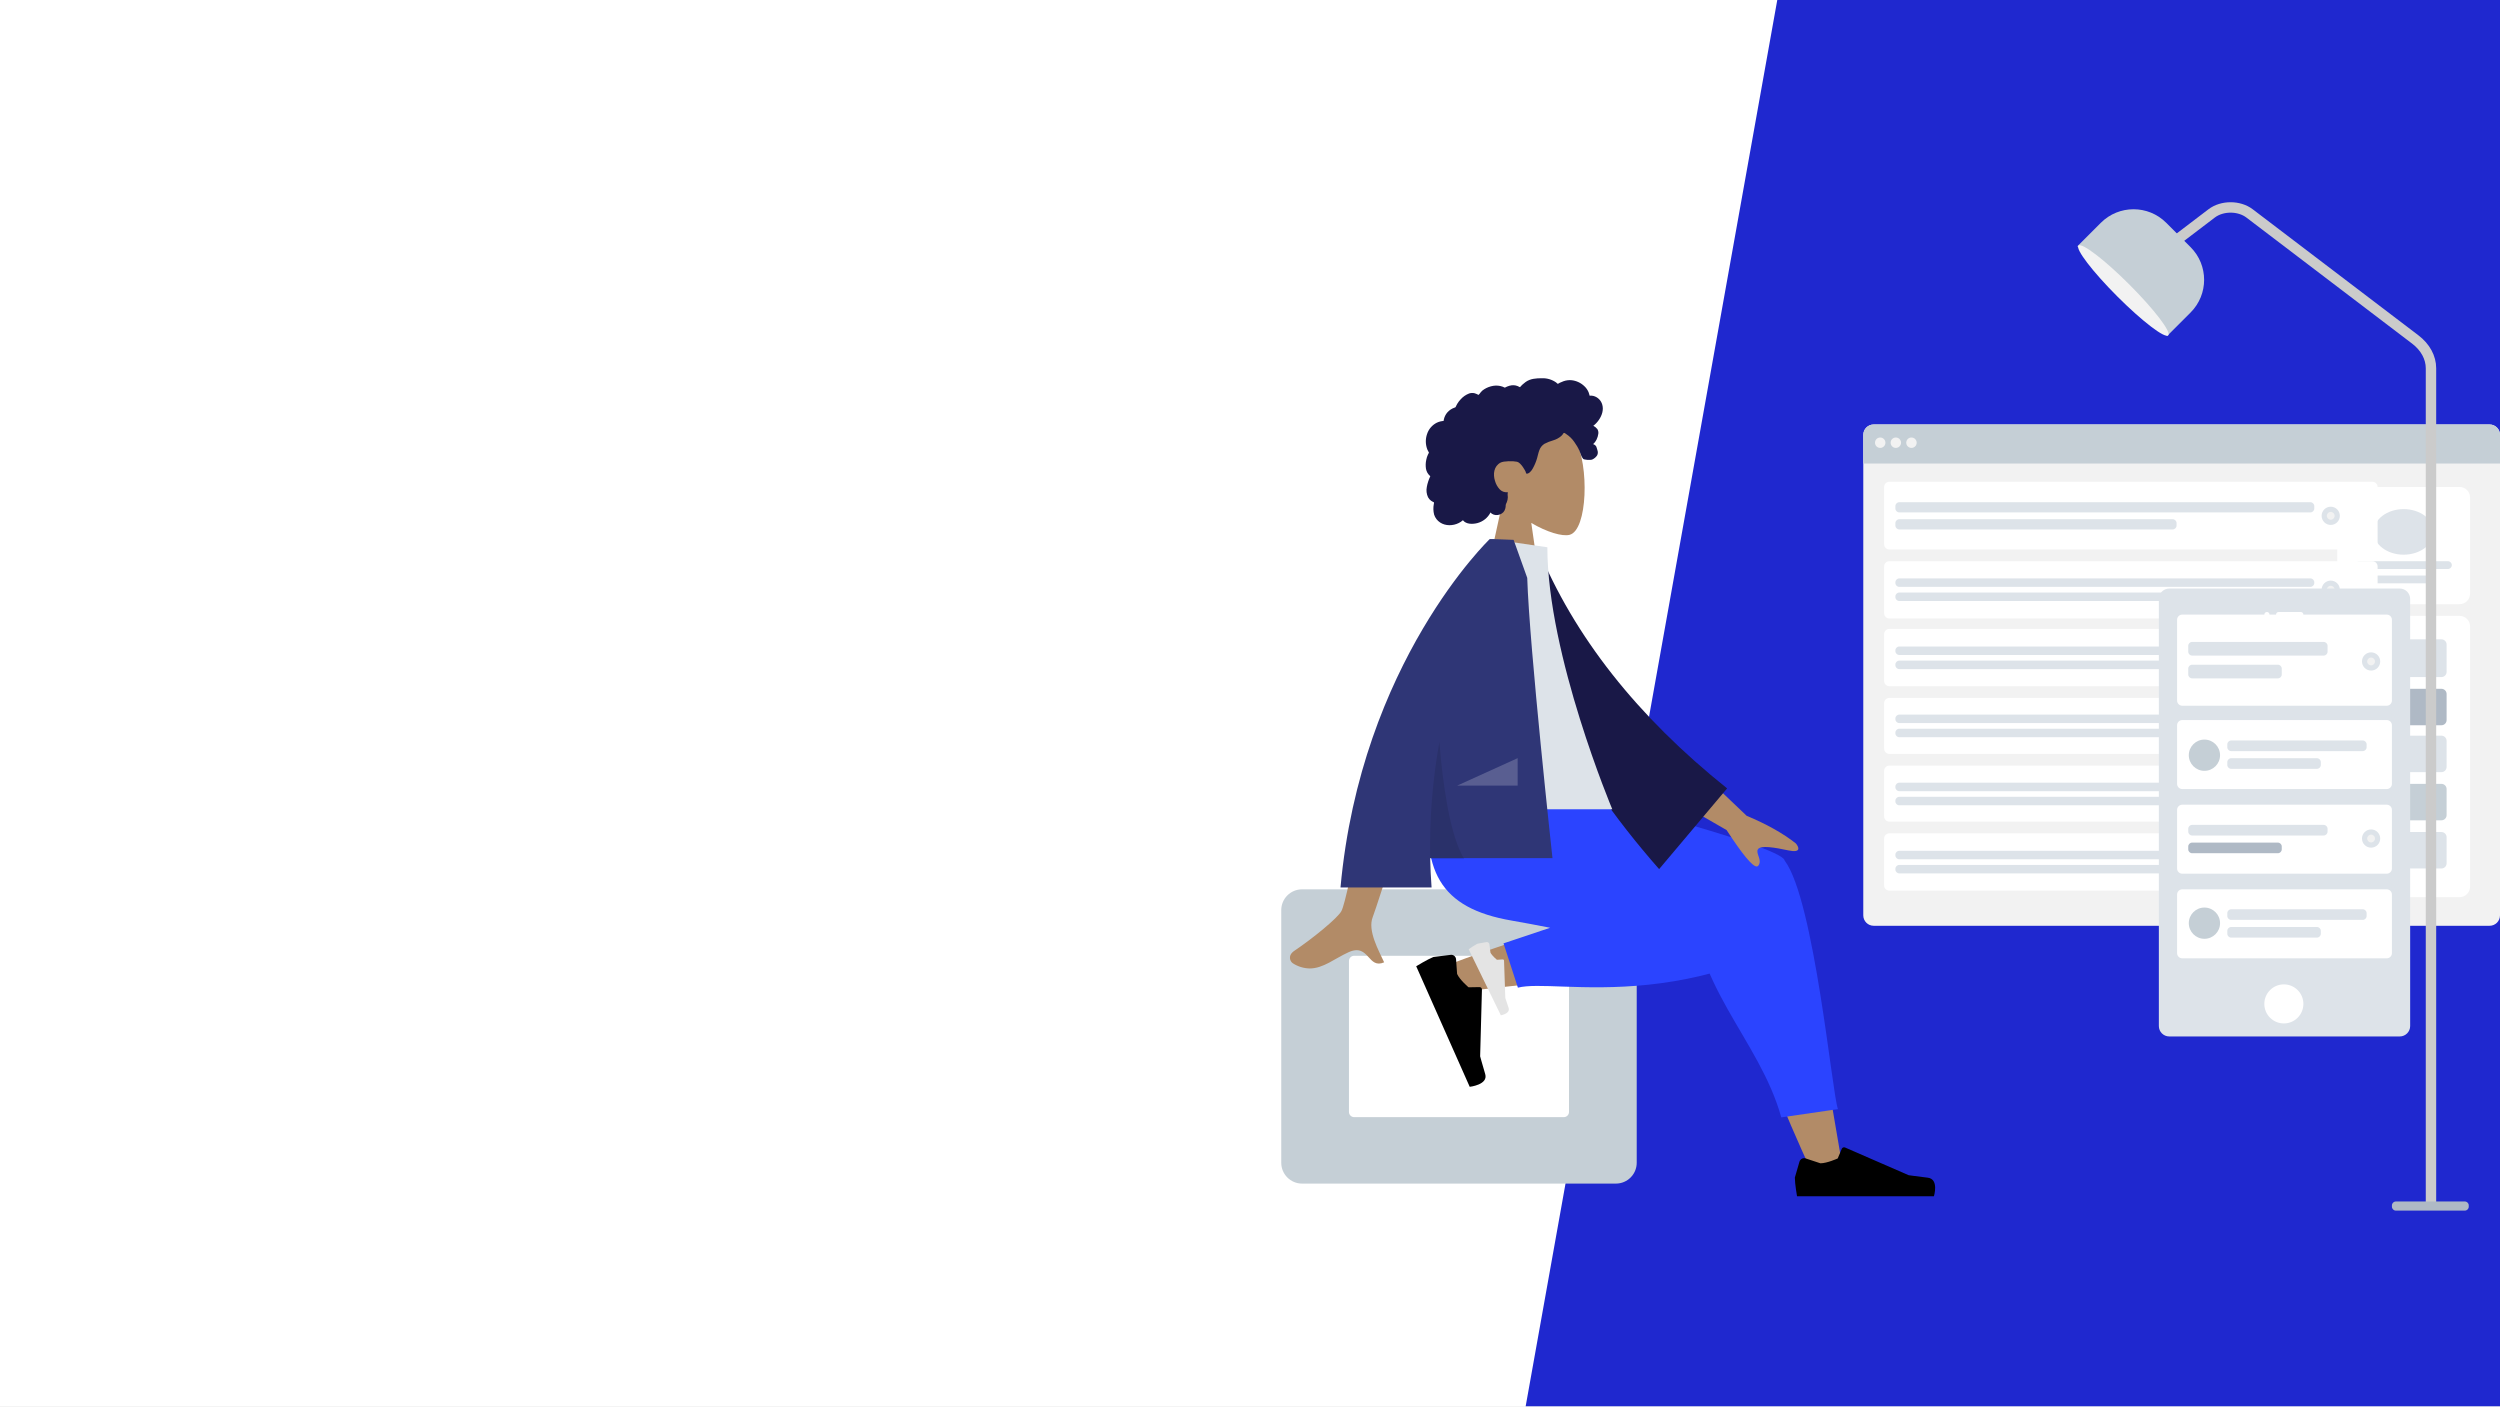
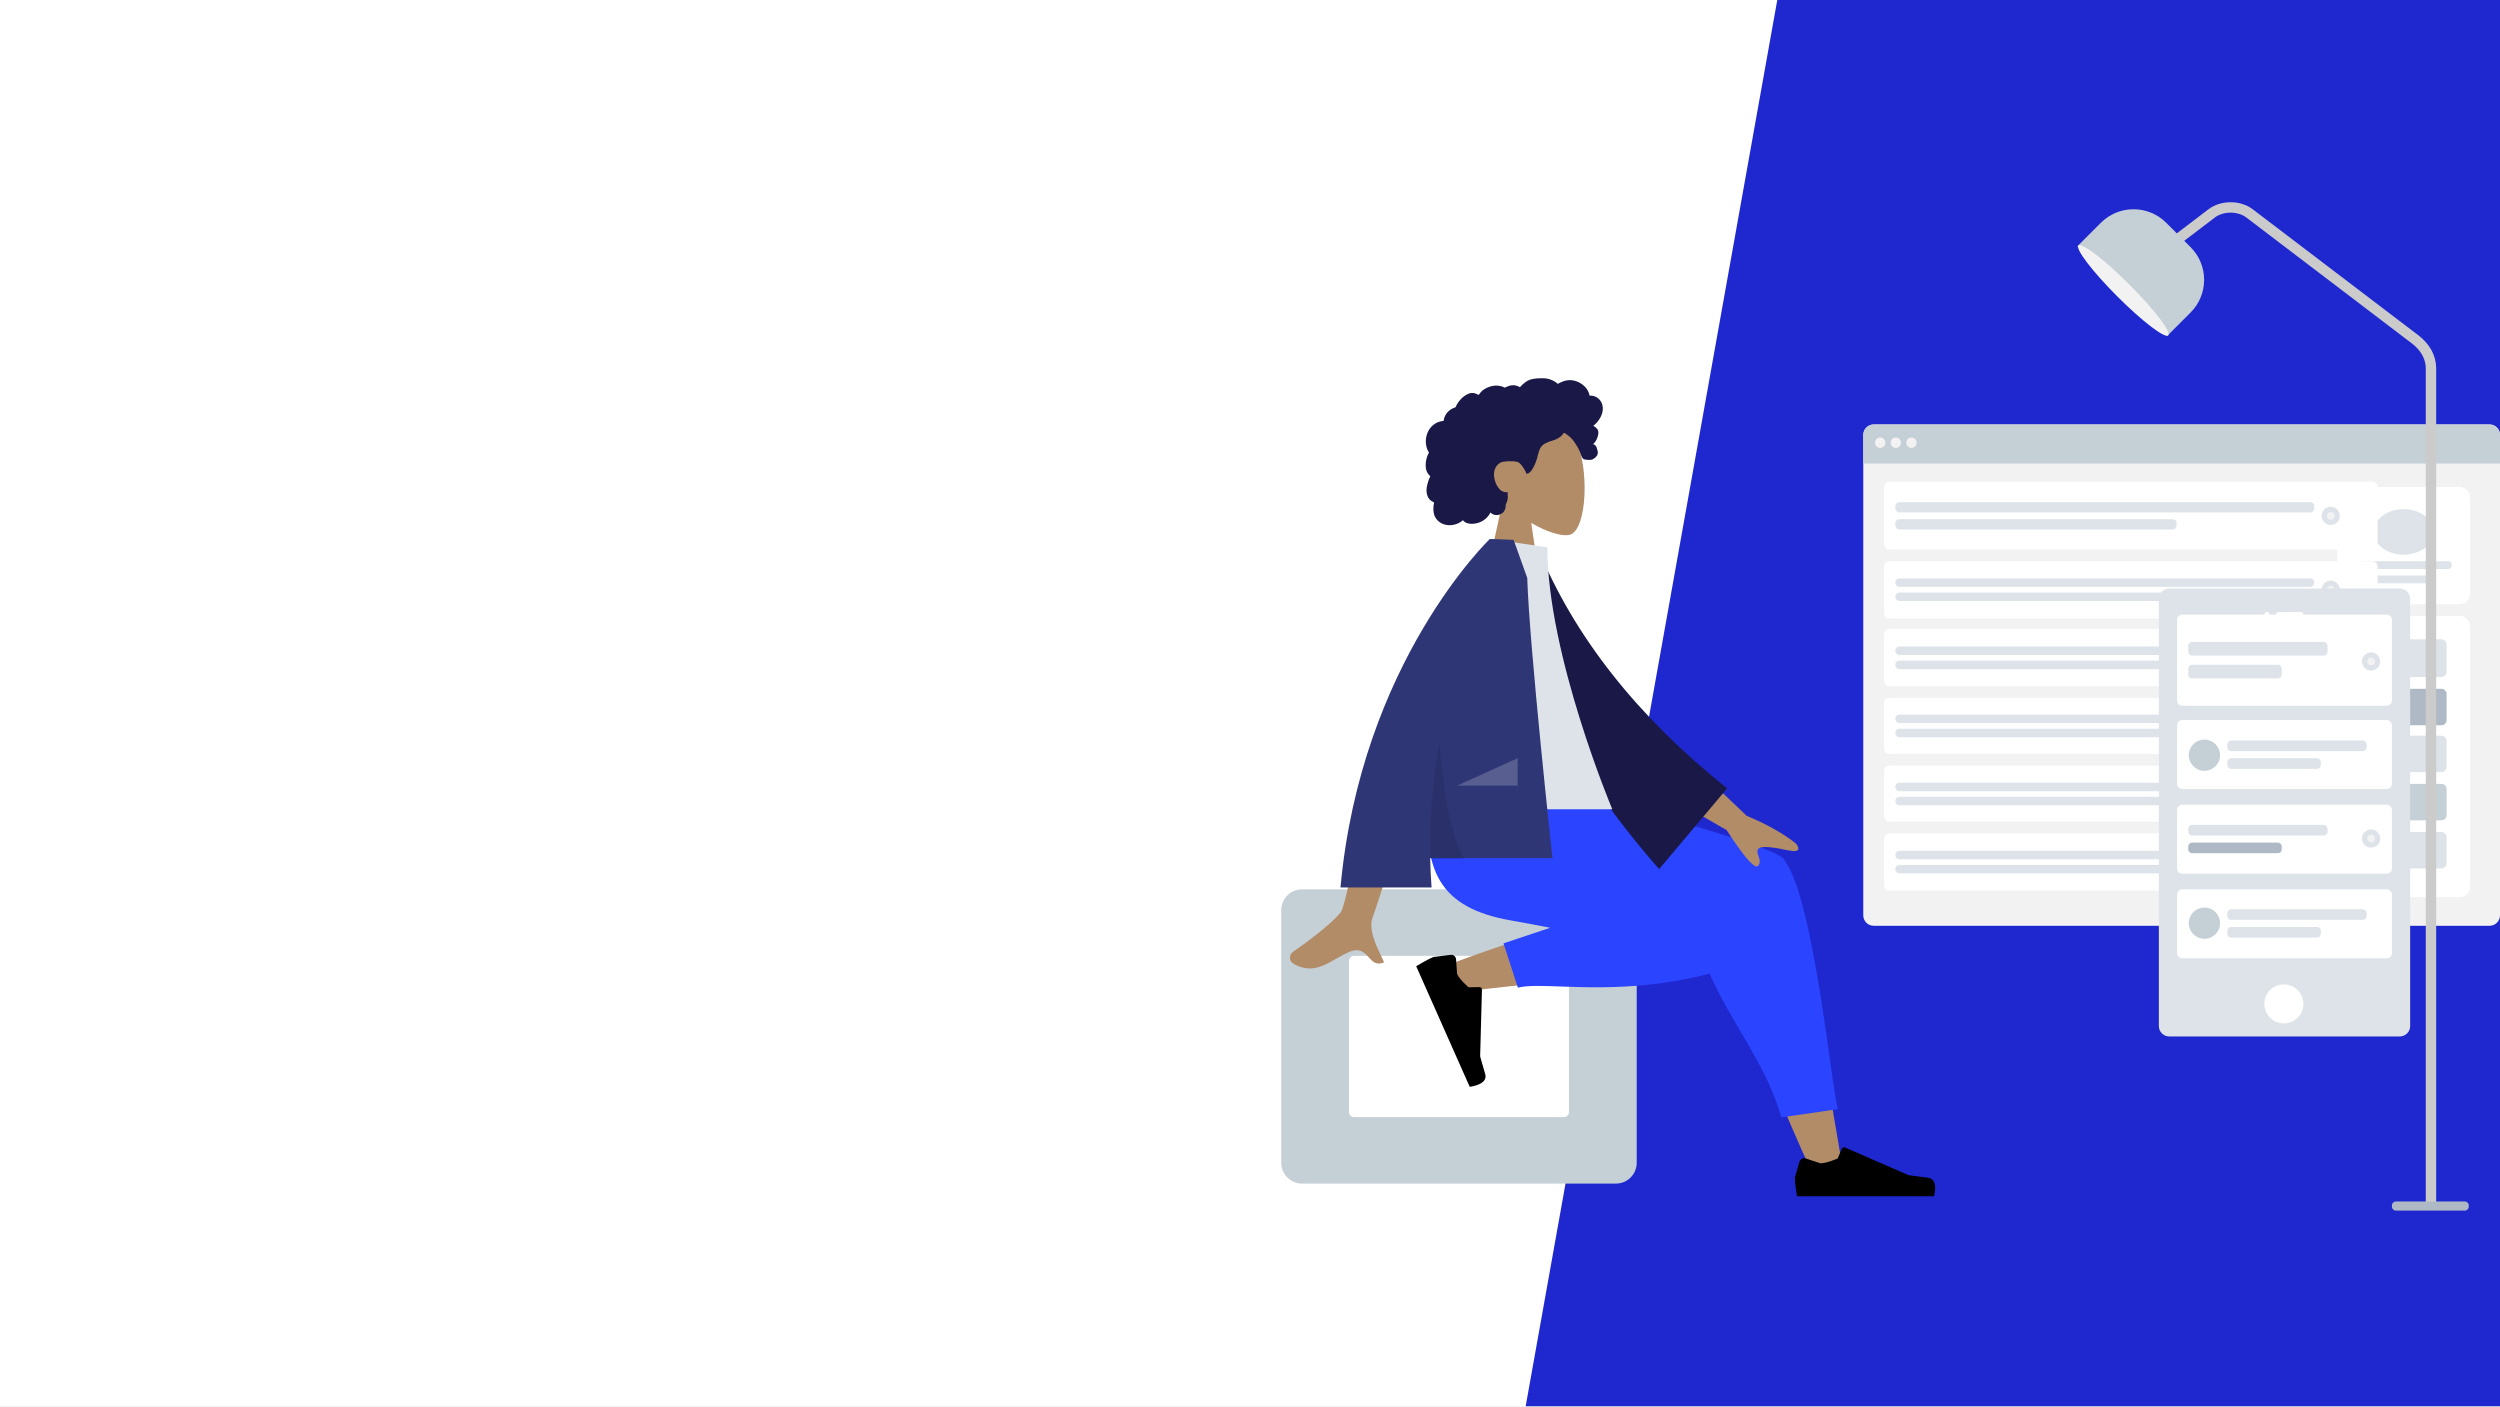
<svg xmlns="http://www.w3.org/2000/svg" width="1920" height="1080" viewBox="0 0 1920 1080">
  <defs>
    <clipPath id="b">
      <rect width="1920" height="1080" />
    </clipPath>
  </defs>
  <g id="a" clip-path="url(#b)">
    <rect width="1920" height="1080" fill="#fff" />
    <path d="M424,0H-279.054L-473,1084H424Z" transform="translate(1644)" fill="#1f28cf" />
    <g transform="translate(904 265)">
      <g transform="translate(135)">
        <g transform="translate(100.116 56)">
          <path d="M0,133,15.344,62.838C6.787,52.984.995,40.906,1.962,27.375c2.79-38.99,58.114-30.412,68.875-10.734s9.484,69.6-4.424,73.112c-5.547,1.4-17.363-2.033-29.39-9.144L44.572,133Z" transform="translate(-0.116)" fill="#b28b67" />
        </g>
        <path d="M135.635,20.316a9.561,9.561,0,0,0-6.775-6.711,9.129,9.129,0,0,0-2.493-.242c-.3.012-.385.1-.525-.109a2.639,2.639,0,0,1-.149-.7,13.025,13.025,0,0,0-.506-1.64,13.375,13.375,0,0,0-3.306-4.8,16.81,16.81,0,0,0-10-4.619,14.894,14.894,0,0,0-6.009.8,24.1,24.1,0,0,0-2.917,1.218c-.285.139-1.208.822-1.494.778-.316-.049-.95-.815-1.206-1.007A17.961,17.961,0,0,0,89.221,0C84.763.033,80.47.25,76.752,2.9A24.814,24.814,0,0,0,74.5,4.73c-.376.341-.74.695-1.087,1.063q-.314.334-.61.683c-.333.4-.28.526-.746.25a9.447,9.447,0,0,0-5.951-1.308,13.563,13.563,0,0,0-3.592.991,7.885,7.885,0,0,1-1.709.819,8.387,8.387,0,0,1-1.728-.749,14.483,14.483,0,0,0-7.18-.649,18.8,18.8,0,0,0-7.04,2.7,9.388,9.388,0,0,0-2.609,2.317c-.307.414-.584.851-.932,1.235-.2.225-.607.455-.716.739a15.648,15.648,0,0,0-2.984-1.286,7.517,7.517,0,0,0-4.2.156A16.7,16.7,0,0,0,26.8,16.29,18.4,18.4,0,0,0,24.347,19.5q-.5.828-.917,1.7a6.252,6.252,0,0,1-.4.886c-.23.326-.384.332-.8.475a12.938,12.938,0,0,0-5.5,3.6,12.261,12.261,0,0,0-2.847,5.9,2.94,2.94,0,0,1-.114.726c-.1.1-.529.053-.69.071a14.826,14.826,0,0,0-1.653.285,13.858,13.858,0,0,0-2.906,1.021,14.926,14.926,0,0,0-7.444,8.682A17.23,17.23,0,0,0,1.355,54.9a11.678,11.678,0,0,0,.917,1.766c.219.345.29.345.148.707-.159.4-.449.793-.637,1.186A16.741,16.741,0,0,0,.466,62.594a18.478,18.478,0,0,0-.227,6.969,9.909,9.909,0,0,0,1.1,3.058,8.769,8.769,0,0,0,.966,1.368c.19.221.391.431.6.633a3.98,3.98,0,0,1,.381.345c.25.314.3.056.174.517a20.382,20.382,0,0,1-.84,1.908c-.258.646-.491,1.3-.7,1.963A28.4,28.4,0,0,0,.893,83.445a12.573,12.573,0,0,0,.928,7.946,8,8,0,0,0,2.3,2.677,8.585,8.585,0,0,0,1.512.9c.274.127.624.182.749.441.135.279-.065.832-.111,1.143a18.621,18.621,0,0,0,.229,8.209,11.368,11.368,0,0,0,4.6,6.034c4.211,2.773,9.888,2.617,14.313.4a15.043,15.043,0,0,0,3.2-2.145c2.451,3.223,7.5,3.121,11.078,2.2A15.831,15.831,0,0,0,49.8,103.088c2.822,3.355,8.743,2.266,10.7-1.373a8.561,8.561,0,0,0,.9-2.866c.074-.522.027-1.049.082-1.568a7.988,7.988,0,0,1,.782-1.941,10.5,10.5,0,0,0,.833-3.869,19.19,19.19,0,0,0-.152-2.077,6.979,6.979,0,0,1,.217-1.825,8.734,8.734,0,0,1-3.618-.442,7.146,7.146,0,0,1-2.8-1.921,15.826,15.826,0,0,1-3.519-6.425c-1.591-5.088-.939-11.193,4.3-13.986,2.441-1.3,9.754-1.3,12.661-.654,3.057.676,6.523,7.264,6.693,7.884.106.383.052.858.413,1.113.792.562,2.1-.413,2.683-.894a10.361,10.361,0,0,0,2.35-3.054,37.287,37.287,0,0,0,3.224-7.724c.6-2.058.977-4.181,1.756-6.187a9.5,9.5,0,0,1,3.9-4.911,34.784,34.784,0,0,1,6.7-2.651,16.758,16.758,0,0,0,6.2-3.328,8.441,8.441,0,0,0,1.064-1.158c.244-.332.484-.968.855-1.179.577-.328,1.419.524,1.918.834a21.916,21.916,0,0,1,6.17,5.982,36.99,36.99,0,0,1,4.1,7.122c.814,1.916,1.323,4.369,2.755,5.939.64.7,5.393,1.125,6.933.513a8.7,8.7,0,0,0,3.782-3.2,4.863,4.863,0,0,0,.429-3.255c-.133-.657-.4-1.27-.553-1.915a5.87,5.87,0,0,0-.509-1.55,3.9,3.9,0,0,0-2.44-1.9,11.21,11.21,0,0,0,2.635-3.491,14.719,14.719,0,0,0,1.364-4.548,5.415,5.415,0,0,0-.755-3.542,9.5,9.5,0,0,0-3.1-2.51,19.855,19.855,0,0,0,4.311-4.585C135.38,28.582,136.805,24.334,135.635,20.316Z" transform="translate(55.912 25.485)" fill="#191847" />
      </g>
      <g transform="translate(0 340.769)">
        <g transform="translate(0 77.231)">
          <path d="M257,226H16A16,16,0,0,1,0,210V16A16,16,0,0,1,16,0H257a16,16,0,0,1,16,16V210a16,16,0,0,1-16,16ZM56,51.033a4,4,0,0,0-4,4V170.968a4,4,0,0,0,4,4H217a4,4,0,0,0,4-4V55.032a4,4,0,0,0-4-4Z" transform="translate(80 0)" fill="#c5cfd6" />
        </g>
        <path d="M235.9,117.258C224.029,76.65,215,40.916,212.718,27.572,207.275-4.248,254.58-6.1,260.833,9.712c9.464,23.936,25.986,102.58,45.837,221.369l-22.691,6.466C260.1,185.926,242.83,140.974,235.9,117.258ZM6.99,75.541C28.9,67.082,105.625,40.61,142.63,33.123c10.634-2.153,20.94-4.152,30.63-5.959,28.8-5.37,43.724,45.38,15.984,49.28-69.082,9.712-167.02,19.74-175.4,20.866a10.929,10.929,0,0,1-1.451.1C1.4,97.409-6.208,80.636,6.99,75.541Z" transform="translate(204.225 58.555)" fill="#b28b67" />
        <path d="M118.831,77.783a23.115,23.115,0,0,1-.321-6.031L0,12.828V0H14.094S186.073,42.8,189.856,54.862c.027.085.05.17.071.256q.088.113.174.228c22.722,30.522,36.33,179.532,40.8,190.689l-43.54,6.345C170.7,192.056,117.416,150.032,118.831,77.783Z" transform="translate(276.653)" fill="#2b44ff" />
        <path d="M57.919,118.74l35.794-11.992c-10.841-2.12-20.829-4.012-29.372-5.476C9.15,91.816-6.945,62.96,2.571,0h101.69C120.872,4.661,207.2,40.021,251.99,58.828c29.644,12.448,20.3,57.321,3.511,69a1.6,1.6,0,0,1-.931,1.421c-62.106,25.14-115.289,23.92-150.21,22.7-15.858-.554-27.95-1.109-35.4.806Z" transform="translate(192.785)" fill="#2b44ff" />
-         <g transform="matrix(0.438, 0.899, -0.899, 0.438, 259.069, 104.037)">
-           <path d="M4.474,5.033A2,2,0,0,0,1.908,6.381L0,13.106A64.242,64.242,0,0,0,.9,21H57.3s2.2-7.268-2.538-7.848-7.87-1.047-7.87-1.047L20.68.419a1,1,0,0,0-1.332.532L17.663,5.039s-4.385,2.046-7.127,2.046Z" transform="translate(1 19)" fill="#e4e4e4" />
-         </g>
        <g transform="translate(183.003 120.121)">
          <path d="M8.337,8.889a3.744,3.744,0,0,0-4.781,2.455L0,23.585c0,4.924,1.68,14.371,1.68,14.371H106.8s4.1-13.231-4.731-14.286S87.4,21.765,87.4,21.765L38.542.49a1.88,1.88,0,0,0-2.482.969L32.92,8.9s-8.172,3.724-13.282,3.724Z" transform="translate(291.441 154.899)" />
          <path d="M10.06,11.508a3.677,3.677,0,0,0-4.644,2.625L1.79,26.9c-.081,5.115,1.381,14.9,1.381,14.9L104.4,40.152s4.163-13.808-4.321-14.765-14.093-1.748-14.093-1.748l-46.7-21.33a1.811,1.811,0,0,0-2.406,1.045l-3.147,7.779s-7.931,4-12.851,4.077Z" transform="matrix(0.391, 0.921, -0.921, 0.391, 37.898, -3.074)" />
        </g>
      </g>
      <g transform="translate(23 149)">
        <path d="M2.286,163.6c-2.08-1.253-4.358-5.97,1.146-9.656,13.714-9.185,33.475-25.258,36.146-30.55,5.461-10.821,24.06-116.3,24.06-116.3l38.947.151s-36.072,113.738-38.947,120.7c-4.312,10.44,4.814,26.338,8.716,34.882-6.151,2.689-9.009-.744-12.137-4.176-3.335-3.658-6.98-7.317-15.252-3.557-10.587,4.812-19.34,12.448-29.774,12.447A24.622,24.622,0,0,1,2.286,163.6ZM335.342,61.251l-54.9-31.615L297.977,0l52.8,50.307q23.042,9.6,37.759,21.2c2.207,2.6,4.609,7.581-5.772,5.352s-21.4-4.117-23.356-.821,3.8,8.351.191,12.668a1.377,1.377,0,0,1-1.106.516Q353.522,89.223,335.342,61.251Z" transform="translate(63.67 162.237)" fill="#b28b67" />
        <path d="M.057,4.34,15.877.246Q66.189,97.782,176.735,171.42l-46.642,66.313C54.359,165.278,4.825,88.022.057,4.34Z" transform="matrix(0.996, 0.087, -0.087, 0.996, 238.311, 5.378)" fill="#191847" />
        <path d="M0,207.523H143.508S93.637,89.085,93.637,6.3L50.347,0C16.326,53.443,6.718,119.243,0,207.523Z" transform="translate(167.736)" fill="#dde3e9" />
        <path d="M0,267.595C15.7,94.652,114.628,0,114.628,0l.034.029L114.678,0H117.5c5.072.17,15.45.614,15.45.614l10.46,29.2c1.661,53.4,19.385,215.22,19.385,215.22H68.865q.24,11.128,1.082,22.562Z" transform="translate(102.506 0)" fill="#2f3676" />
        <path d="M26.285,90.106H.116A454.506,454.506,0,0,1,7.2,0,478.666,478.666,0,0,0,13.51,50.4c3.409,18.037,7.707,31.4,12.773,39.7Z" transform="translate(171.271 155.646)" fill="rgba(0,0,0,0.1)" />
        <path d="M0,21.063,46.387,0V21.063Z" transform="translate(192.172 168.256)" fill="rgba(255,255,255,0.2)" />
      </g>
    </g>
    <g transform="translate(1431 326)">
      <rect width="489" height="385" rx="8" fill="#f2f2f2" />
      <rect width="102" height="90" rx="8" transform="translate(364 48)" fill="#fff" />
      <g transform="translate(378.444 65)">
        <ellipse cx="23" cy="17.5" rx="23" ry="17.5" transform="translate(13.556 0)" fill="#dde3e9" />
        <rect width="74" height="6" rx="3" transform="translate(-0.444 40)" fill="#dde3e9" />
        <rect width="49" height="6" rx="3" transform="translate(11.556 51)" fill="#dde3e9" />
      </g>
      <path d="M8,0H481a8,8,0,0,1,8,8V30a0,0,0,0,1,0,0H0a0,0,0,0,1,0,0V8A8,8,0,0,1,8,0Z" fill="#c5cfd6" />
      <g transform="translate(9 10)">
        <circle cx="4" cy="4" r="4" transform="translate(0)" fill="#f2f2f2" />
        <circle cx="4" cy="4" r="4" transform="translate(12)" fill="#f2f2f2" />
        <circle cx="4" cy="4" r="4" transform="translate(24)" fill="#f2f2f2" />
      </g>
      <g transform="translate(363.561 147)">
        <rect width="102" height="216" rx="8" transform="translate(0.439)" fill="#fff" />
        <g transform="translate(18 18)">
          <rect width="66" height="29" rx="4" transform="translate(0.439 0)" fill="#dde3e9" />
          <rect width="66" height="28" rx="4" transform="translate(0.439 38)" fill="#afb9c5" />
          <rect width="66" height="28" rx="4" transform="translate(0.439 74)" fill="#dde3e9" />
          <rect width="66" height="28" rx="4" transform="translate(0.439 148)" fill="#dde3e9" />
          <rect width="66" height="28" rx="4" transform="translate(0.439 111)" fill="#c5cfd6" />
        </g>
      </g>
      <g transform="translate(16 44)">
        <g transform="translate(0)">
          <rect width="379" height="52" rx="4" transform="translate(0)" fill="#fff" />
          <g transform="translate(8.652 15.689)">
            <rect width="321.719" height="7.845" rx="3" fill="#dde3e9" />
            <rect width="215.948" height="7.845" rx="3" transform="translate(0 13.074)" fill="#dde3e9" />
          </g>
          <g transform="translate(335.999 19.149)">
            <circle cx="7" cy="7" r="7" fill="#dde3e9" />
            <circle cx="3" cy="3" r="3" transform="translate(4 4)" fill="#f2f2f2" />
          </g>
        </g>
        <g transform="translate(0 61)">
          <rect width="379" height="44" rx="4" transform="translate(0)" fill="#fff" />
          <g transform="translate(8.652 13.218)">
            <rect width="321.719" height="6.509" rx="3" fill="#dde3e9" />
            <rect width="215.948" height="6.509" rx="3" transform="translate(0 10.849)" fill="#dde3e9" />
          </g>
          <g transform="translate(335.999 14.897)">
            <circle cx="7" cy="7" r="7" fill="#dde3e9" />
            <circle cx="3" cy="3" r="3" transform="translate(4 4)" fill="#f2f2f2" />
          </g>
        </g>
        <g transform="translate(0 113)">
          <rect width="379" height="44" rx="4" transform="translate(0)" fill="#fff" />
          <g transform="translate(8.652 13.516)">
            <rect width="321.719" height="6.509" rx="3" fill="#dde3e9" />
            <rect width="215.948" height="6.509" rx="3" transform="translate(0 10.849)" fill="#dde3e9" />
          </g>
          <g transform="translate(335.999 15.195)">
            <circle cx="7" cy="7" r="7" fill="#dde3e9" />
            <circle cx="3" cy="3" r="3" transform="translate(4 4)" fill="#afb9c5" />
          </g>
        </g>
        <g transform="translate(0 270)">
          <rect width="379" height="44" rx="4" transform="translate(0 0)" fill="#fff" />
          <g transform="translate(8.652 13.409)">
            <rect width="321.719" height="6.509" rx="3" fill="#dde3e9" />
            <rect width="215.948" height="6.509" rx="3" transform="translate(0 10.849)" fill="#dde3e9" />
          </g>
          <g transform="translate(335.999 15.088)">
            <circle cx="7" cy="7" r="7" fill="#dde3e9" />
            <circle cx="3" cy="3" r="3" transform="translate(4 4)" fill="#f2f2f2" />
          </g>
        </g>
        <g transform="translate(0 218)">
          <rect width="379" height="43" rx="4" transform="translate(0)" fill="#fff" />
          <g transform="translate(8.652 13.111)">
            <rect width="321.719" height="6.509" rx="3" fill="#dde3e9" />
            <rect width="215.948" height="6.509" rx="3" transform="translate(0 10.849)" fill="#dde3e9" />
          </g>
          <g transform="translate(335.999 14.79)">
            <circle cx="7" cy="7" r="7" fill="#dde3e9" />
            <circle cx="3" cy="3" r="3" transform="translate(4 4)" fill="#f2f2f2" />
          </g>
        </g>
        <g transform="translate(0 166)">
          <rect width="379" height="43" rx="4" transform="translate(0)" fill="#fff" />
          <g transform="translate(8.652 12.814)">
            <rect width="321.719" height="6.509" rx="3" fill="#dde3e9" />
            <rect width="215.948" height="6.509" rx="3" transform="translate(0 10.849)" fill="#dde3e9" />
          </g>
          <g transform="translate(335.999 14.493)">
            <circle cx="7" cy="7" r="7" fill="#dde3e9" />
            <circle cx="3" cy="3" r="3" transform="translate(4 4)" fill="#f2f2f2" />
          </g>
        </g>
      </g>
    </g>
    <g transform="translate(1590.732 144)">
      <path d="M0,44.272,47.8,7.906c8.044-6.12,21.09-6.12,29.134,0l127.269,96.818c7.722,5.874,12.059,13.84,12.059,22.145V768.194" transform="translate(60 12)" fill="none" stroke="#cbcbcb" stroke-miterlimit="10" stroke-width="8" />
      <rect width="59" height="7" rx="3" transform="translate(246.267 778.745)" fill="#afb9c5" />
      <g transform="translate(47.833 2) rotate(45)">
        <path d="M35.5,0H61.947a35.5,35.5,0,0,1,35.5,35.5V61a0,0,0,0,1,0,0H0a0,0,0,0,1,0,0V35.5A35.5,35.5,0,0,1,35.5,0Z" fill="#c5cfd6" />
        <ellipse cx="48.724" cy="6.5" rx="48.724" ry="6.5" transform="translate(0.264 53.562)" fill="#f2f2f2" />
      </g>
    </g>
    <g transform="translate(1657.569 452)">
      <rect width="193" height="344" rx="8" transform="translate(0.431)" fill="#dde3e9" />
      <circle cx="15" cy="15" r="15" transform="translate(81.431 304)" fill="#fff" />
      <g transform="translate(81.309 18)">
        <circle cx="2" cy="2" r="2" transform="translate(0.121)" fill="#fff" />
        <rect width="21" height="4" rx="2" transform="translate(9.121)" fill="#fff" />
      </g>
      <g transform="translate(14.431 20)">
        <rect width="165" height="70" rx="4" fill="#fff" />
        <g transform="translate(8.569 20.998)">
          <rect width="107" height="10.499" rx="3" fill="#dde3e9" />
          <rect width="71.822" height="10.499" rx="3" transform="translate(0 17.499)" fill="#dde3e9" />
        </g>
        <g transform="translate(142.118 29)">
          <circle cx="7" cy="7" r="7" transform="translate(-0.117)" fill="#dde3e9" />
          <circle cx="3" cy="3" r="3" transform="translate(3.883 4)" fill="#f2f2f2" />
        </g>
        <g transform="translate(0 81)">
          <rect width="165" height="53" rx="4" fill="#fff" />
          <g transform="translate(38.569 15.695)">
            <rect width="107" height="8.166" rx="3" fill="#dde3e9" />
            <rect width="71.822" height="8.166" rx="3" transform="translate(0 13.61)" fill="#dde3e9" />
          </g>
          <circle cx="12" cy="12" r="12" transform="translate(9 15)" fill="#c5cfd6" />
        </g>
        <g transform="translate(0 146)">
          <rect width="165" height="53" rx="4" fill="#fff" />
          <g transform="translate(8.569 15.505)">
            <rect width="107" height="8.166" rx="3" fill="#dde3e9" />
            <rect width="71.822" height="8.166" rx="3" transform="translate(0 13.61)" fill="#afb9c5" />
          </g>
          <g transform="translate(142.118 19)">
            <circle cx="7" cy="7" r="7" transform="translate(-0.117)" fill="#dde3e9" />
            <circle cx="3" cy="3" r="3" transform="translate(3.883 4)" fill="#f2f2f2" />
          </g>
        </g>
        <g transform="translate(0 211)">
          <rect width="165" height="53" rx="4" transform="translate(0 0)" fill="#fff" />
          <g transform="translate(38.569 15.314)">
            <rect width="107" height="8.166" rx="3" fill="#dde3e9" />
            <rect width="71.822" height="8.166" rx="3" transform="translate(0 13.61)" fill="#dde3e9" />
          </g>
          <circle cx="12" cy="12" r="12" transform="translate(9 14)" fill="#c5cfd6" />
        </g>
      </g>
    </g>
  </g>
</svg>
